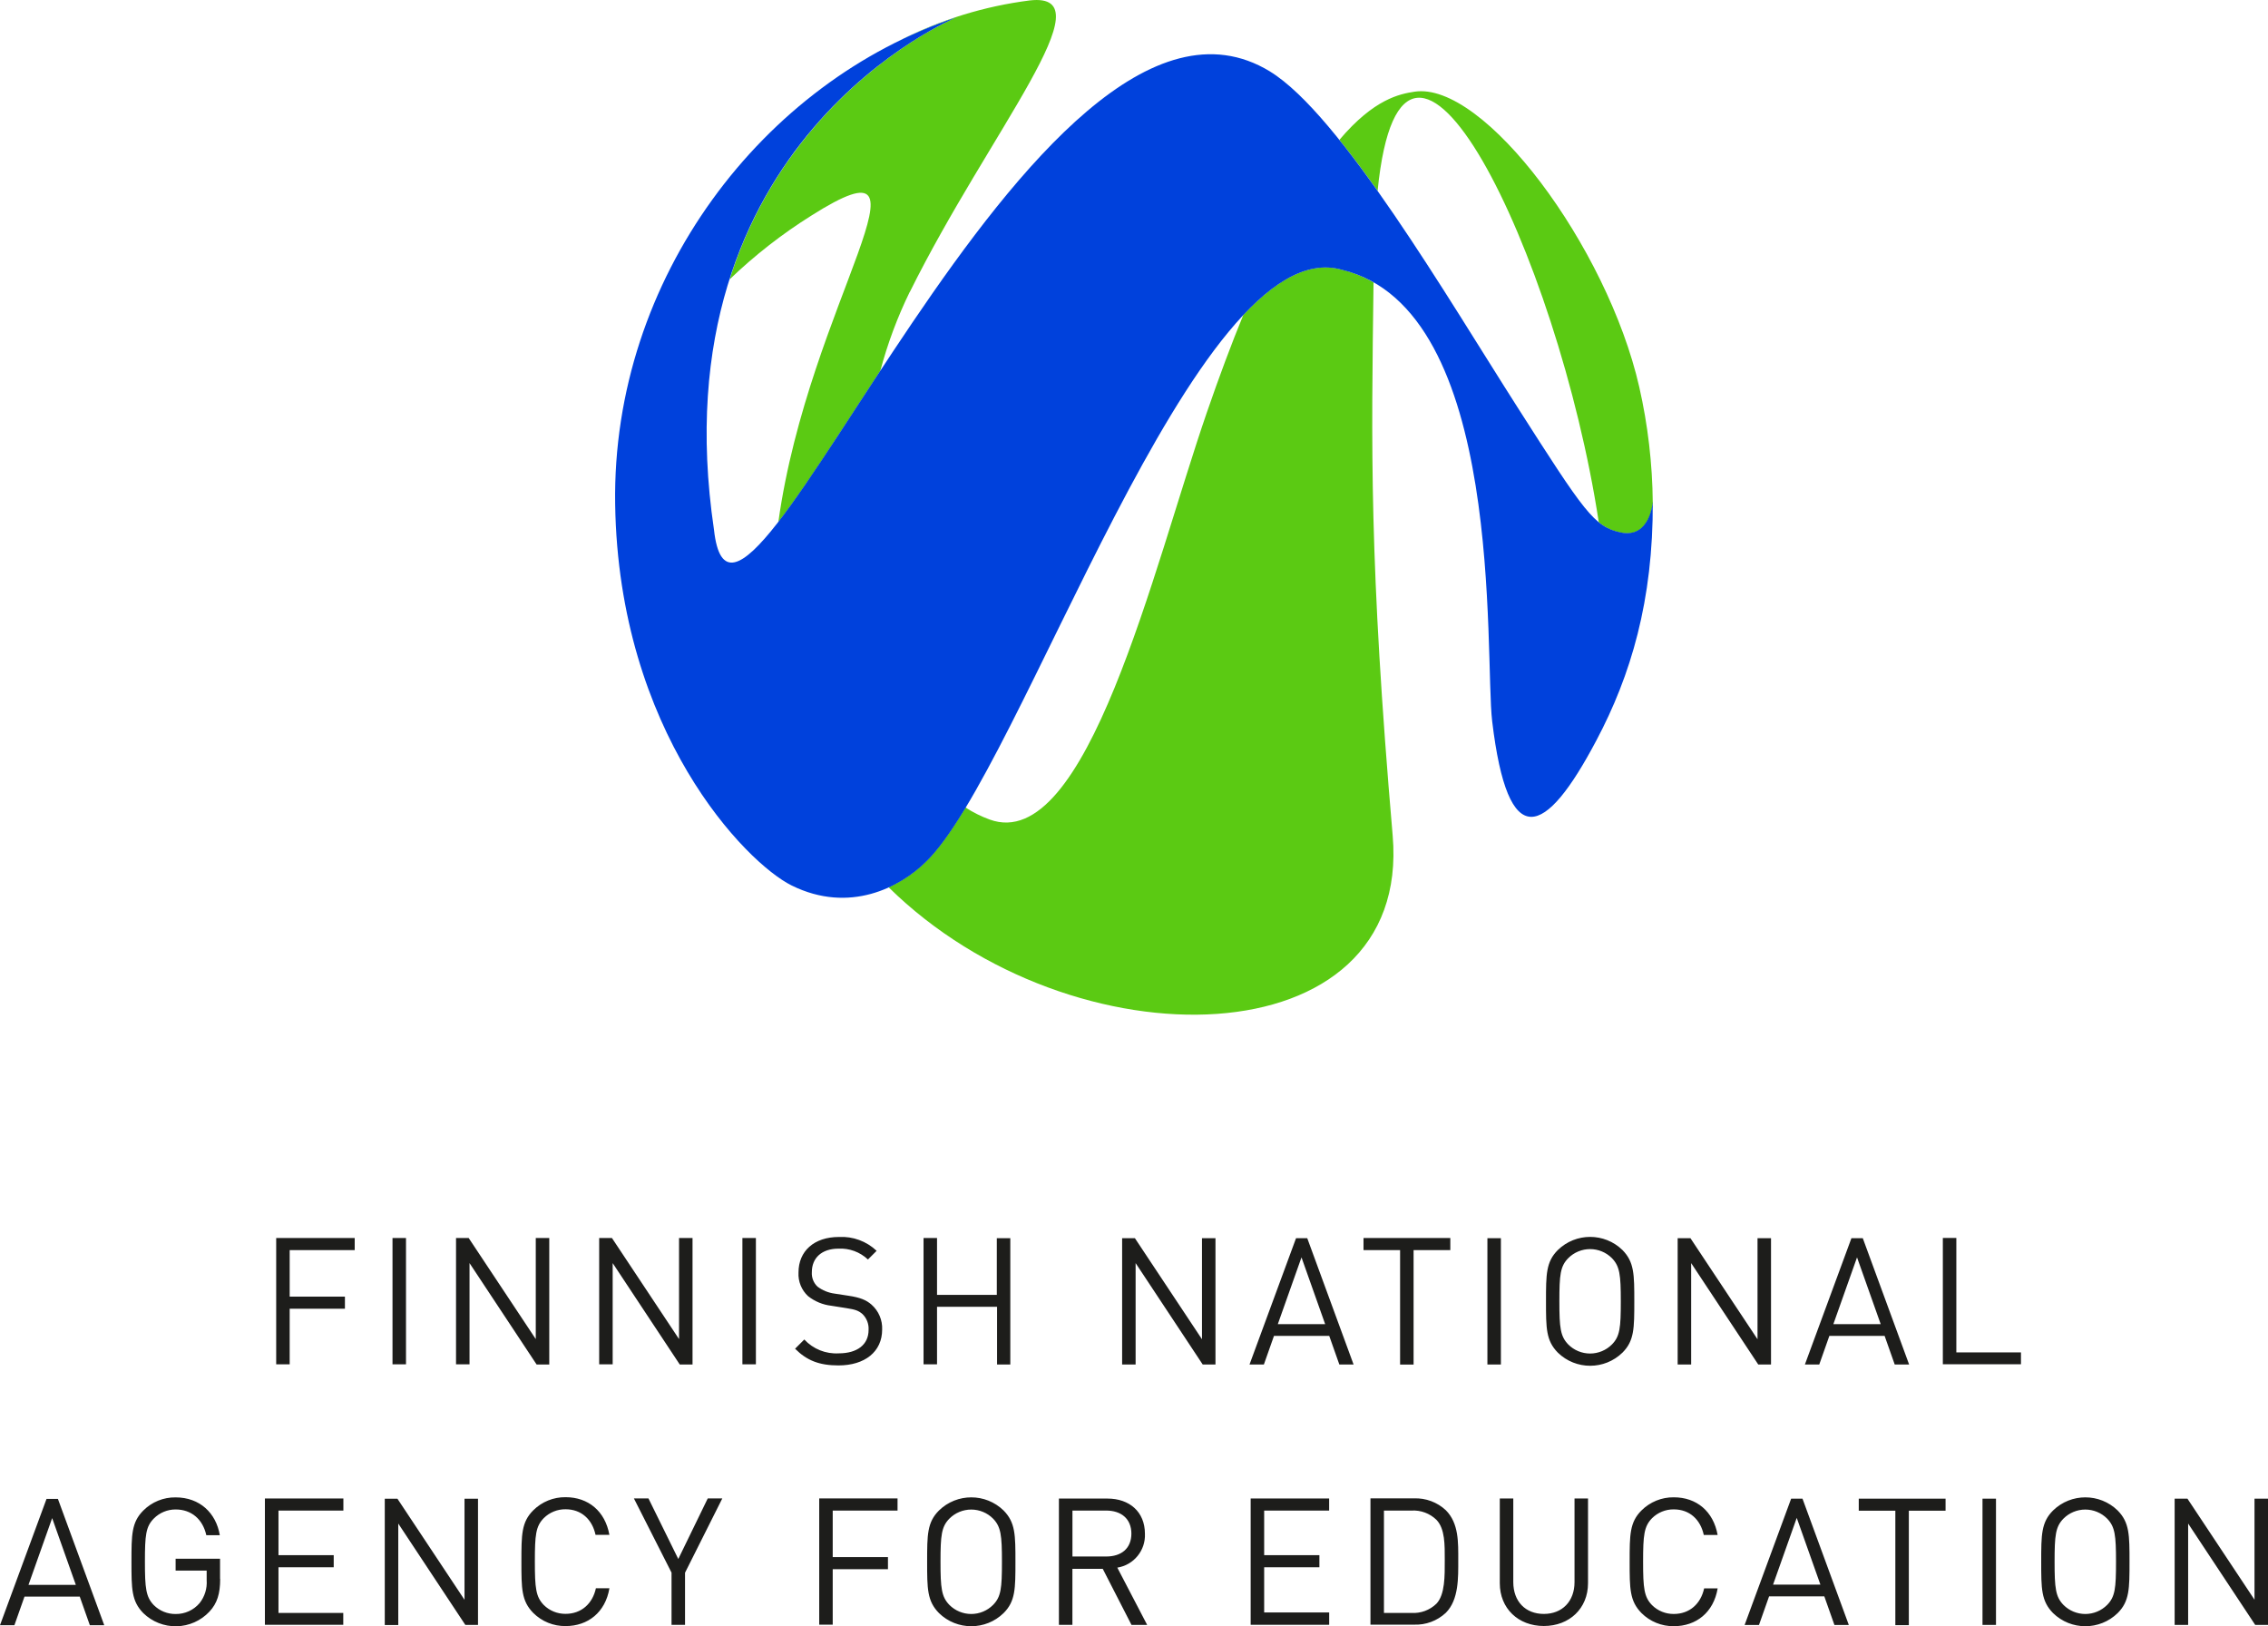
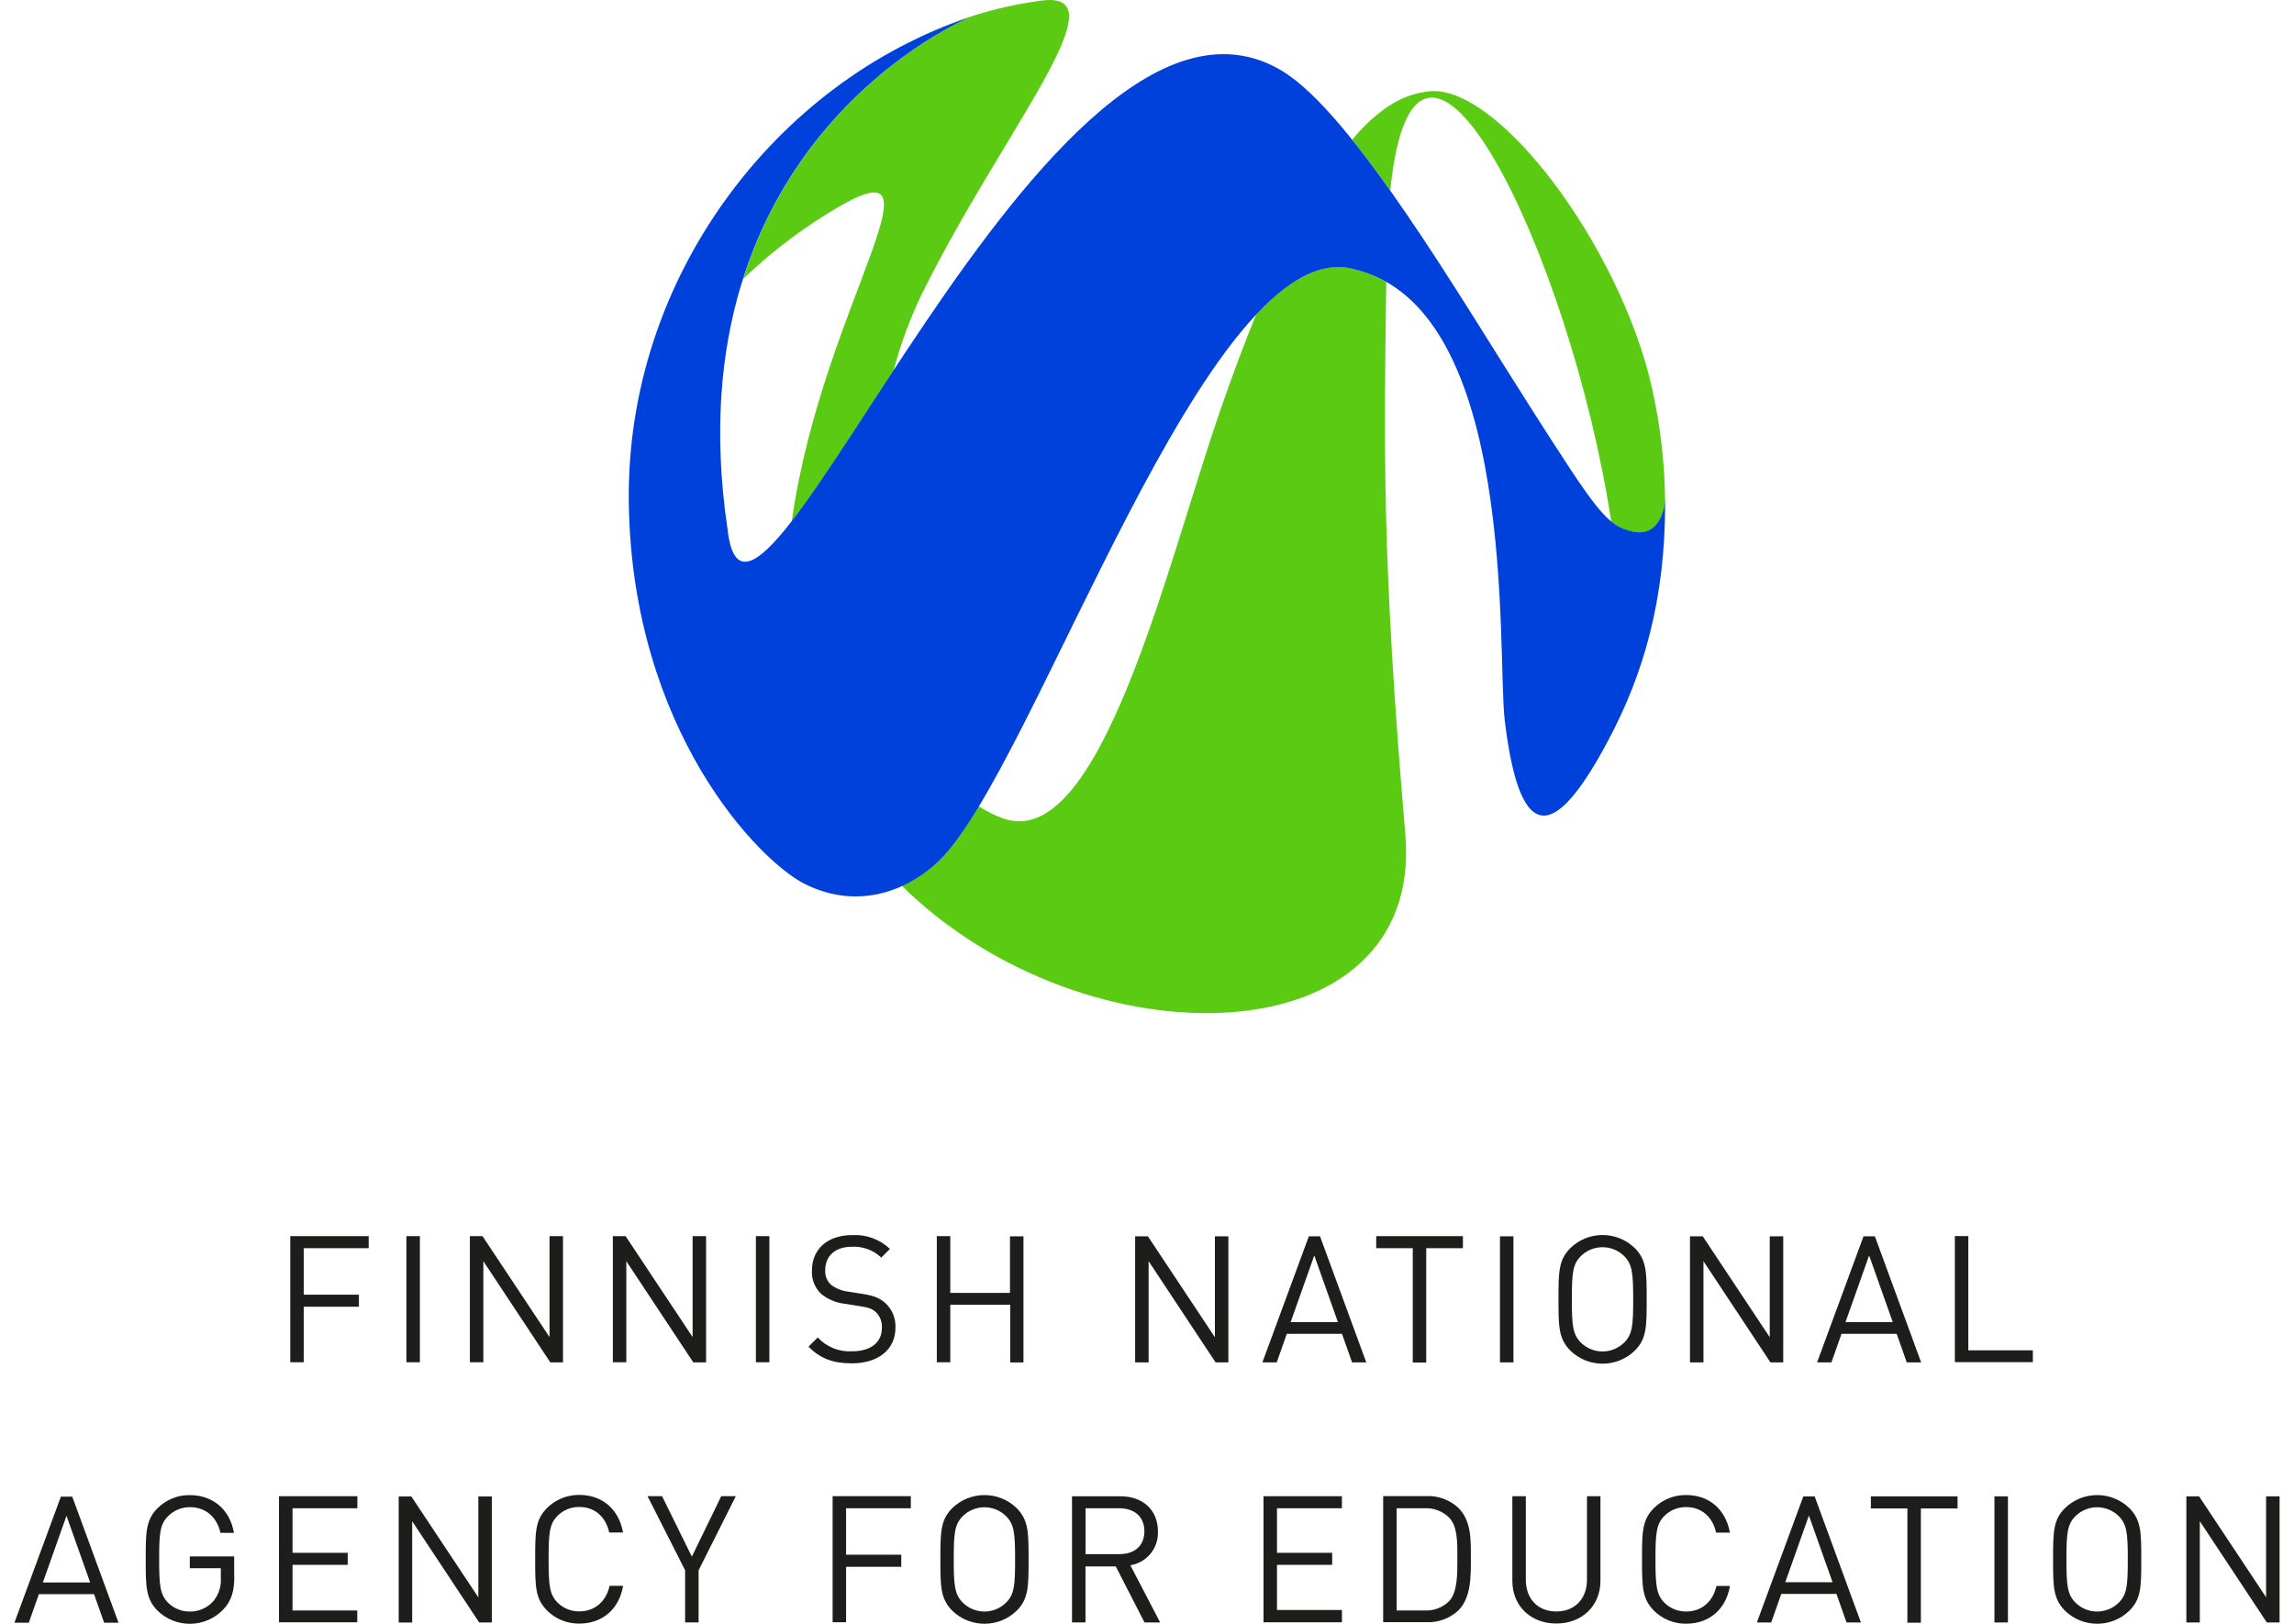
- <svg xmlns="http://www.w3.org/2000/svg" viewBox="0 0 574.82 412.03">
+ <svg xmlns="http://www.w3.org/2000/svg" viewBox="0 0 574.82 412.03" width="154" height="109">
  <path d="m577.24 414.52v-32h-3.42v25.61l-17-25.61h-3.24v32h3.42v-25.69l17 25.69zm-38.52-16c0 6.7-.22 8.86-2.25 10.93a7.82 7.82 0 0 1 -11.07 0c-2-2.07-2.25-4.23-2.25-10.93s.23-8.87 2.25-10.94a7.82 7.82 0 0 1 11.07 0c2 2.07 2.25 4.23 2.25 10.94m3.42 0c0-6.8 0-9.95-3-13a11.74 11.74 0 0 0 -16.38 0c-3 3-3 6.17-3 13s0 9.94 3 13a11.74 11.74 0 0 0 16.38 0c3-3 3-6.17 3-13m-33.84-16h-3.42v32h3.42zm-12.78 3.06v-3.06h-22v3.06h9.27v29h3.42v-29h9.27zm-31.72 18.73h-12l6-16.92zm7.2 10.22l-11.74-32h-2.88l-11.79 32h3.64l2.56-7.25h14l2.56 7.25zm-33.25-9.27h-3.42c-.85 3.91-3.69 6.48-7.69 6.48a7.71 7.71 0 0 1 -5.53-2.25c-2-2.07-2.25-4.27-2.25-11s .23-8.91 2.25-11a7.71 7.71 0 0 1 5.53-2.25c4 0 6.75 2.56 7.6 6.48h3.51c-1.08-6-5.35-9.54-11.11-9.54a11.42 11.42 0 0 0 -8.19 3.33c-3 3-3 6.17-3 13s0 9.94 3 13a11.42 11.42 0 0 0 8.19 3.33c5.71 0 10.08-3.51 11.11-9.54m-32.85-1.31v-21.51h-3.42v21.19c0 4.86-3.1 8.06-7.78 8.06s-7.74-3.19-7.74-8.06v-21.19h-3.42v21.47c0 6.39 4.68 10.84 11.16 10.84s11.2-4.45 11.2-10.84m-36.31-5.81c0 3.91.09 8.69-2.11 11a8.34 8.34 0 0 1 -6.3 2.34h-7v-25.94h7a8.34 8.34 0 0 1 6.3 2.34c2.2 2.29 2.11 6.34 2.11 10.26m3.42 0c0-4.46.18-9.36-3.15-12.69a11.2 11.2 0 0 0 -8.1-3h-11v32h11a11.2 11.2 0 0 0 8.1-3c3.33-3.33 3.15-9 3.15-13.41m-32.71 16.38v-3.06h-16.48v-11.46h14v-3.06h-14v-11.3h16.47v-3.06h-19.89v32h19.89zm-50.13-23.09c0 3.92-2.65 5.85-6.39 5.85h-8.55v-11.64h8.55c3.73 0 6.39 2 6.39 5.89m4 23.09l-7.57-14.52a8.31 8.31 0 0 0 7-8.59c0-5.54-3.91-8.91-9.49-8.91h-12.31v32h3.42v-14.2h7.69l7.29 14.22h4zm-36.81-16c0 6.7-.22 8.86-2.25 10.93a7.82 7.82 0 0 1 -11.07 0c-2-2.07-2.25-4.23-2.25-10.93s.23-8.87 2.25-10.94a7.82 7.82 0 0 1 11.07 0c2 2.07 2.25 4.23 2.25 10.94m3.42 0c0-6.8 0-9.95-3-13a11.74 11.74 0 0 0 -16.38 0c-3 3-3 6.17-3 13s0 9.94 3 13a11.74 11.74 0 0 0 16.38 0c3-3 3-6.17 3-13m-29.88-13v-3.06h-19.85v32h3.42v-14.07h14v-3.06h-14v-11.79h16.47zm-44.41-3.06h-3.69l-7.47 15.35-7.56-15.35h-3.69l9.54 18.81v13.23h3.42v-13.21zm-28.62 22.77h-3.42c-.85 3.91-3.69 6.48-7.69 6.48a7.71 7.71 0 0 1 -5.53-2.25c-2-2.07-2.25-4.27-2.25-11s .22-8.91 2.25-11a7.71 7.71 0 0 1 5.53-2.25c4 0 6.75 2.56 7.6 6.48h3.51c-1.08-6-5.35-9.54-11.11-9.54a11.42 11.42 0 0 0 -8.19 3.33c-3 3-3 6.17-3 13s0 9.94 3 13a11.42 11.42 0 0 0 8.19 3.33c5.71 0 10.08-3.51 11.11-9.54m-33.3 9.27v-32h-3.42v25.61l-17-25.61h-3.21v32h3.42v-25.71l17 25.69h3.24zm-34.15 0v-3.06h-16.42v-11.58h14v-3.06h-14v-11.3h16.45v-3.06h-19.89v32h19.89zm-31.23-11.7v-5.09h-11.26v3h7.87v2.43a8.4 8.4 0 0 1 -1.8 5.82 7.81 7.81 0 0 1 -6.07 2.75 7.71 7.71 0 0 1 -5.53-2.25c-2-2.07-2.25-4.27-2.25-11s .22-8.87 2.25-10.94a7.75 7.75 0 0 1 5.53-2.3c4 0 6.88 2.47 7.78 6.52h3.42c-.94-5.62-5.08-9.58-11.2-9.58a11.34 11.34 0 0 0 -8.19 3.33c-3 3-3 6.17-3 13s0 9.94 3 13a11.74 11.74 0 0 0 16.74-.36c2-2.12 2.74-4.59 2.74-8.28m-36.58 1.48h-12l6-16.92zm7.2 10.22l-11.74-32h-2.89l-11.79 32h3.65l2.56-7.25h14l2.56 7.25h3.64z" fill="#1d1d1b" transform="translate(-2.42 -2.76)" />
  <path d="m514.63 348.52v-3.06h-16.38v-29h-3.42v32h19.8zm-35.55-10.22h-12l6-16.92zm7.2 10.22l-11.74-32h-2.88l-11.79 32h3.64l2.56-7.25h14l2.56 7.25h3.64zm-35 0v-32h-3.42v25.61l-17-25.61h-3.24v32h3.42v-25.69l17 25.69zm-38.07-16c0 6.7-.22 8.86-2.25 10.93a7.82 7.82 0 0 1 -11.07 0c-2-2.07-2.25-4.23-2.25-10.93s.22-8.87 2.25-10.94a7.82 7.82 0 0 1 11.07 0c2 2.07 2.25 4.23 2.25 10.94m3.42 0c0-6.8 0-9.95-3-13a11.74 11.74 0 0 0 -16.38 0c-3 3-3 6.17-3 13s0 9.94 3 13a11.74 11.74 0 0 0 16.38 0c3-3 3-6.17 3-13m-33.84-16h-3.39v32h3.42v-32zm-12.79 3.02v-3.06h-22v3.06h9.27v29h3.42v-29zm-31.72 18.76h-12l6-16.92zm7.2 10.22l-11.74-32h-2.84l-11.79 32h3.64l2.56-7.25h14l2.56 7.25h3.64zm-35 0v-32h-3.42v25.61l-17-25.61h-3.24v32h3.42v-25.69l17 25.69zm-52 0v-32h-3.42v14.36h-15.15v-14.4h-3.42v32h3.42v-14.58h15.21v14.63h3.42zm-32.48-8.82a8 8 0 0 0 -2.7-6.35c-1.35-1.17-2.84-1.8-5.85-2.25l-3.51-.54a9.22 9.22 0 0 1 -4.32-1.76 4.63 4.63 0 0 1 -1.44-3.69c0-3.55 2.47-5.94 6.75-5.94a10.1 10.1 0 0 1 7.47 2.75l2.2-2.2a12.86 12.86 0 0 0 -9.54-3.51c-6.34 0-10.26 3.6-10.26 9a7.57 7.57 0 0 0 2.43 6 11.65 11.65 0 0 0  5.89 2.43l3.73.59c2.34.36 3.15.63 4.18 1.53a5.16 5.16 0 0 1 1.53 4c0 3.74-2.88 5.94-7.56 5.94a11 11 0 0 1 -8.73-3.51l-2.34 2.34c3 3 6.16 4.23 11 4.23 6.66 0 11.07-3.46 11.07-9.09m-32-23.19h-3.42v32h3.42zm-16.06 32v-32h-3.42v25.61l-17-25.61h-3.24v32h3.42v-25.65l17 25.69h3.24zm-36.31 0v-32h-3.42v25.61l-17-25.61h-3.21v32h3.42v-25.65l17 25.69h3.24zm-36.31-32h-3.42v32h3.42zm-13 3.06v-3.06h-19.9v32h3.42v-14.09h14v-3.06h-14v-11.79h16.47z" fill="#1d1d1b" transform="translate(-2.42 -2.76)" />
  <path d="m233 76.77c20.18-40.67 50.59-76.21 30.41-73.9a100.4 100.4 0 0 0 -32.91 10.13 116.29 116.29 0 0 1  14.36-5.87s-41.86 17.24-57.52 66.43a127.87 127.87 0 0 1 20.72-16.17c34.74-22-.61 22-8.37 77.66 7-9 15.81-23 25.84-38.3a110.24 110.24 0 0 1 7.45-20m109.56-5.64c-8.1-2.33-16.52 2.4-25 11.45-3 7.3-6.08 15.53-9.3 24.87-13.52 39.26-30.36 112-55 103a30.51 30.51 0 0 1 -6.12-3.05c-3.68 6.11-7.11 10.92-10.21 13.87a32.86 32.86 0 0 1 -9.28 6.34c46.68 45.94 132.65 44 127.76-13.09-6-69.91-5.39-98.11-4.85-140.18a30.39 30.39 0 0 0 -8-3.22m78.77 59a137.6 137.6 0 0 0 -3.42-29.26c-8.12-35.61-39.42-77.59-57-74.84-3.7.58-10.19 1.79-19 12.2 3.17 3.95 6.41 8.3 9.68 12.91 6.45-64.24 45.69 15.84 56.06 84a12 12 0 0 0 5.61 2.62c6.87 1.43 8-6.29 8.1-7.6" fill="#5bca13" transform="translate(-2.42 -2.76)" />
  <path d="m324.27 20.85c-59.49-36.23-135.27 167.4-140.89 116.15-14.62-98.62 61.48-129.86 61.48-129.86-48.86 16.18-87.4 65.95-86.53 123.39.88 57.75 33.11 90.86 44.73 96.61 14.71 7.27 27.56.37 33.9-5.86 24.39-23.19 68.45-160.81 105.59-150.15 41.56 10 36.05 97.61 38.06 114.41 4 33.46 13.39 29.46 26.39 4.88 8.75-16.49 14.44-35.5 14.31-60.55 0 0-.62 9.37-8.12 7.81-6.73-1.4-9.25-5.25-26.19-31.76-17.73-27.74-44.85-74.17-62.76-85.08" fill="#0041dc" transform="translate(-2.42 -2.76)" />
</svg>
